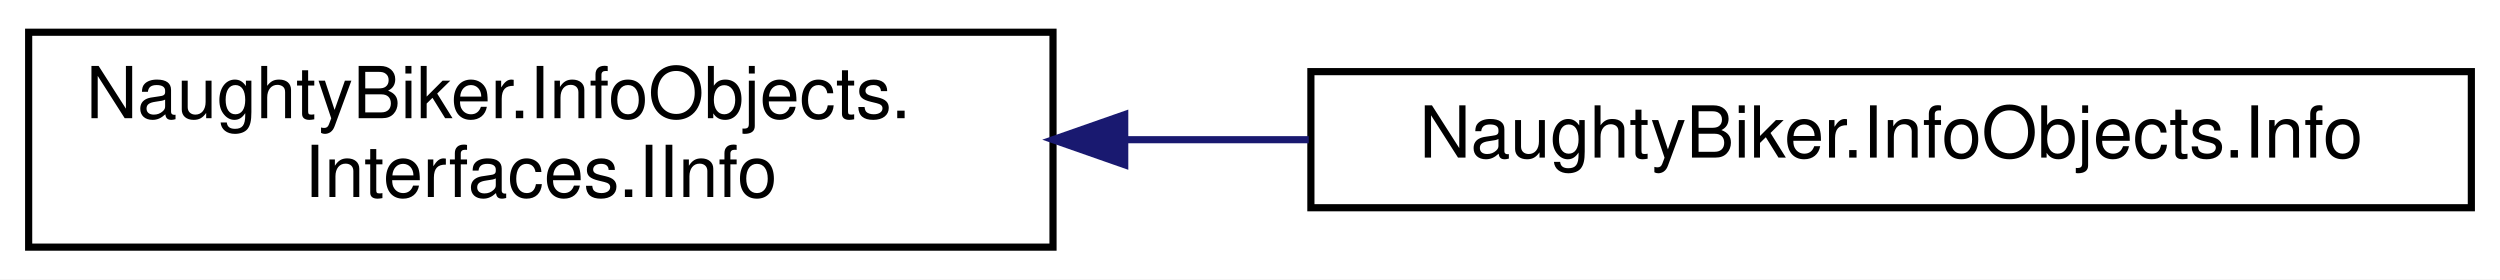
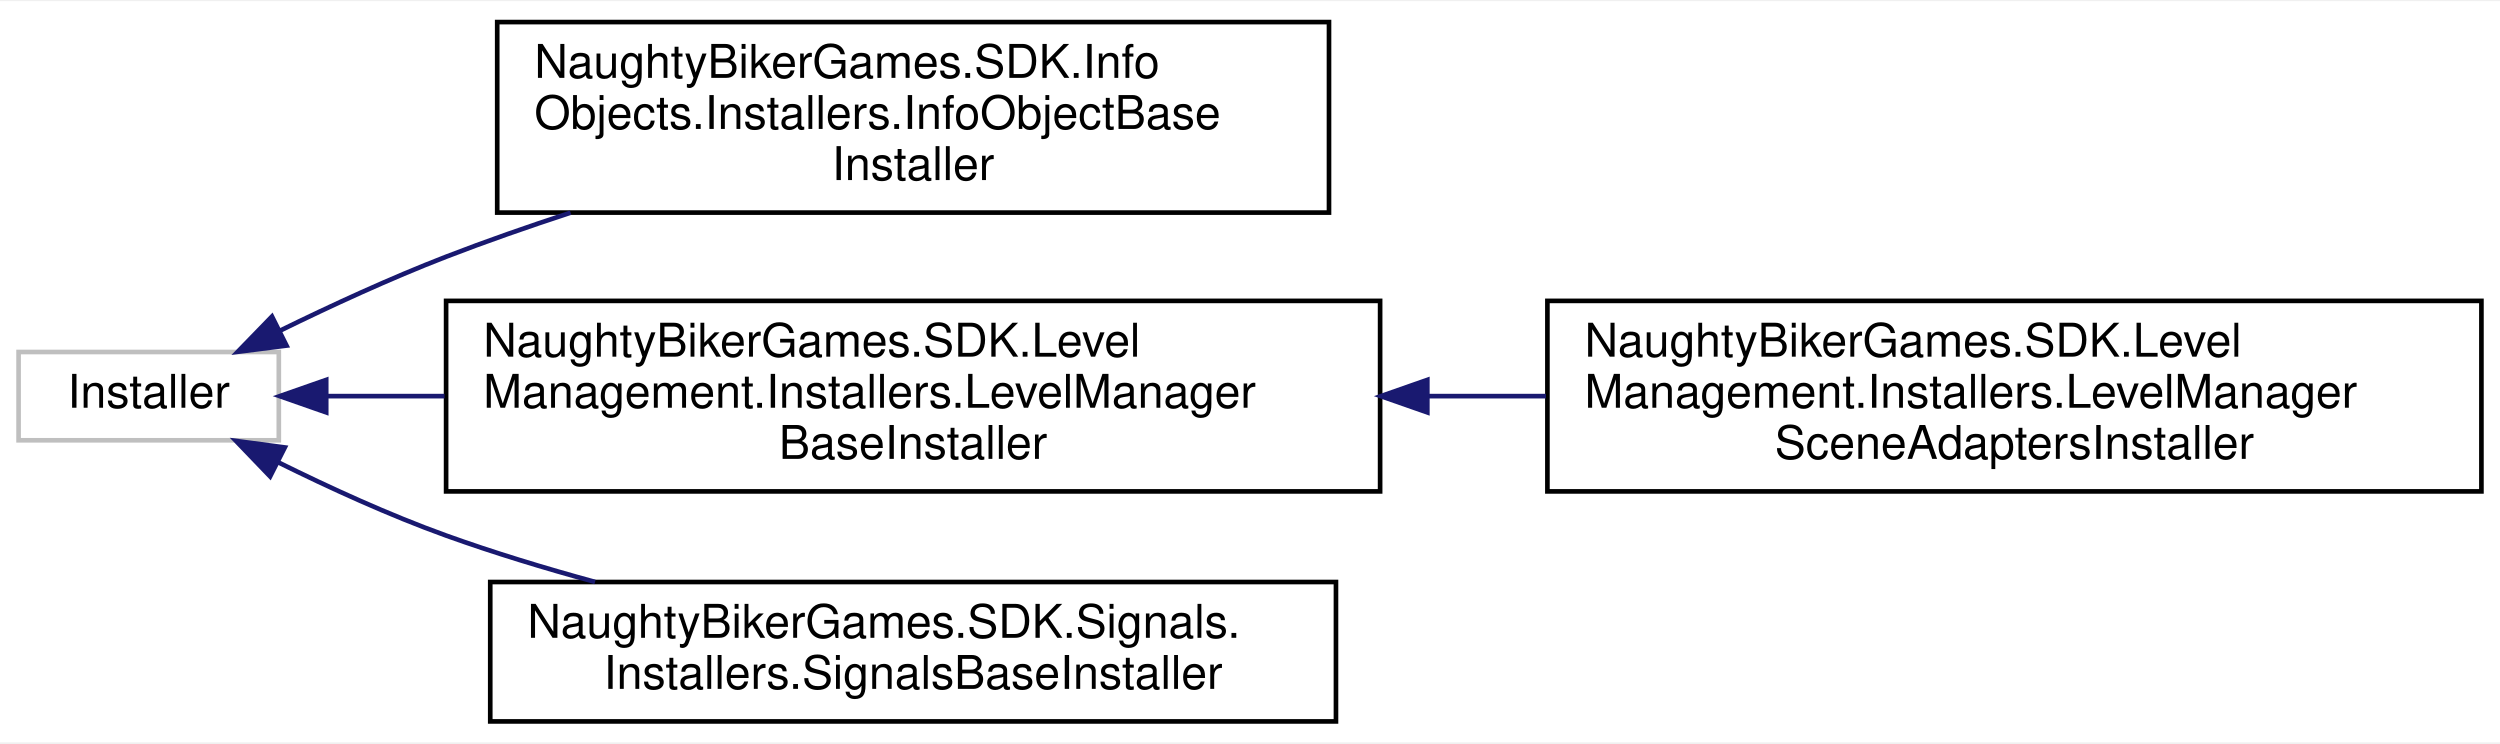
- <svg xmlns="http://www.w3.org/2000/svg" xmlns:xlink="http://www.w3.org/1999/xlink" width="349pt" height="39pt" viewBox="0.00 0.00 349.00 39.00">
-   <g id="graph0" class="graph" transform="scale(1 1) rotate(0) translate(4 35)">
-     <polygon fill="white" stroke="transparent" points="-4,4 -4,-35 345,-35 345,4 -4,4" />
+ <svg xmlns="http://www.w3.org/2000/svg" xmlns:xlink="http://www.w3.org/1999/xlink" width="538pt" height="160pt" viewBox="0.00 0.00 538.00 159.50">
+   <g id="graph0" class="graph" transform="scale(1 1) rotate(0) translate(4 155.5)">
+     <polygon fill="white" stroke="transparent" points="-4,4 -4,-155.5 534,-155.5 534,4 -4,4" />
    <g id="node1" class="node">
      <g id="a_node1">
-         <a xlink:href="d5/daf/interface_naughty_biker_1_1_info_objects_1_1_interfaces_1_1_i_info.html" target="_top" xlink:title=" ">
-           <polygon fill="white" stroke="black" points="0,-0.5 0,-30.5 143,-30.5 143,-0.5 0,-0.5" />
-           <text text-anchor="start" x="8" y="-18.5" font-family="Helvetica,sans-Serif" font-size="10.00">NaughtyBiker.InfoObjects.</text>
-           <text text-anchor="middle" x="71.5" y="-7.5" font-family="Helvetica,sans-Serif" font-size="10.00">Interfaces.IInfo</text>
+         <a xlink:title=" ">
+           <polygon fill="white" stroke="#bfbfbf" points="0,-61 0,-80 56,-80 56,-61 0,-61" />
+           <text text-anchor="middle" x="28" y="-68" font-family="Helvetica,sans-Serif" font-size="10.00">Installer</text>
        </a>
      </g>
    </g>
    <g id="node2" class="node">
      <g id="a_node2">
-         <a xlink:href="d6/d12/class_naughty_biker_1_1_info_objects_1_1_info.html" target="_top" xlink:title=" ">
-           <polygon fill="white" stroke="black" points="179,-6 179,-25 341,-25 341,-6 179,-6" />
-           <text text-anchor="middle" x="260" y="-13" font-family="Helvetica,sans-Serif" font-size="10.00">NaughtyBiker.InfoObjects.Info</text>
+         <a xlink:href="d0/dac/class_naughty_biker_games_1_1_s_d_k_1_1_info_objects_1_1_installers_1_1_info_object_base_installer.html" target="_top" xlink:title=" ">
+           <polygon fill="white" stroke="black" points="103,-110 103,-151 282,-151 282,-110 103,-110" />
+           <text text-anchor="start" x="111" y="-139" font-family="Helvetica,sans-Serif" font-size="10.00">NaughtyBikerGames.SDK.Info</text>
+           <text text-anchor="start" x="111" y="-128" font-family="Helvetica,sans-Serif" font-size="10.00">Objects.Installers.InfoObjectBase</text>
+           <text text-anchor="middle" x="192.5" y="-117" font-family="Helvetica,sans-Serif" font-size="10.00">Installer</text>
        </a>
      </g>
    </g>
    <g id="edge1" class="edge">
-       <path fill="none" stroke="midnightblue" d="M153.22,-15.5C161.67,-15.5 170.26,-15.5 178.7,-15.5" />
-       <polygon fill="midnightblue" stroke="midnightblue" points="153.01,-12 143.01,-15.5 153.01,-19 153.01,-12" />
+       <path fill="none" stroke="midnightblue" d="M56.22,-84.57C67.17,-89.94 80.03,-95.87 92,-100.5 100.58,-103.82 109.7,-107 118.79,-109.98" />
+       <polygon fill="midnightblue" stroke="midnightblue" points="57.66,-81.38 47.15,-80.04 54.53,-87.64 57.66,-81.38" />
+     </g>
+     <g id="node3" class="node">
+       <g id="a_node3">
+         <a xlink:href="d6/dcb/class_naughty_biker_games_1_1_s_d_k_1_1_level_management_1_1_installers_1_1_level_manager_base_installer.html" target="_top" xlink:title=" ">
+           <polygon fill="white" stroke="black" points="92,-50 92,-91 293,-91 293,-50 92,-50" />
+           <text text-anchor="start" x="100" y="-79" font-family="Helvetica,sans-Serif" font-size="10.00">NaughtyBikerGames.SDK.Level</text>
+           <text text-anchor="start" x="100" y="-68" font-family="Helvetica,sans-Serif" font-size="10.00">Management.Installers.LevelManager</text>
+           <text text-anchor="middle" x="192.5" y="-57" font-family="Helvetica,sans-Serif" font-size="10.00">BaseInstaller</text>
+         </a>
+       </g>
+     </g>
+     <g id="edge2" class="edge">
+       <path fill="none" stroke="midnightblue" d="M66.34,-70.5C74.16,-70.5 82.75,-70.5 91.66,-70.5" />
+       <polygon fill="midnightblue" stroke="midnightblue" points="66.2,-67 56.2,-70.5 66.2,-74 66.2,-67" />
+     </g>
+     <g id="node5" class="node">
+       <g id="a_node5">
+         <a xlink:href="df/d52/class_naughty_biker_games_1_1_s_d_k_1_1_signals_1_1_installers_1_1_signals_base_installer.html" target="_top" xlink:title=" ">
+           <polygon fill="white" stroke="black" points="101.5,-0.5 101.5,-30.5 283.5,-30.5 283.5,-0.5 101.5,-0.5" />
+           <text text-anchor="start" x="109.5" y="-18.5" font-family="Helvetica,sans-Serif" font-size="10.00">NaughtyBikerGames.SDK.Signals.</text>
+           <text text-anchor="middle" x="192.5" y="-7.5" font-family="Helvetica,sans-Serif" font-size="10.00">Installers.SignalsBaseInstaller</text>
+         </a>
+       </g>
+     </g>
+     <g id="edge4" class="edge">
+       <path fill="none" stroke="midnightblue" d="M55.87,-56.26C66.86,-50.82 79.83,-44.88 92,-40.5 102.22,-36.82 113.22,-33.48 124.05,-30.52" />
+       <polygon fill="midnightblue" stroke="midnightblue" points="54.13,-53.22 46.79,-60.86 57.29,-59.46 54.13,-53.22" />
+     </g>
+     <g id="node4" class="node">
+       <g id="a_node4">
+         <a xlink:href="d7/d66/class_naughty_biker_games_1_1_s_d_k_1_1_level_management_1_1_installers_1_1_level_manager_scene_adapters_installer.html" target="_top" xlink:title=" ">
+           <polygon fill="white" stroke="black" points="329,-50 329,-91 530,-91 530,-50 329,-50" />
+           <text text-anchor="start" x="337" y="-79" font-family="Helvetica,sans-Serif" font-size="10.00">NaughtyBikerGames.SDK.Level</text>
+           <text text-anchor="start" x="337" y="-68" font-family="Helvetica,sans-Serif" font-size="10.00">Management.Installers.LevelManager</text>
+           <text text-anchor="middle" x="429.5" y="-57" font-family="Helvetica,sans-Serif" font-size="10.00">SceneAdaptersInstaller</text>
+         </a>
+       </g>
+     </g>
+     <g id="edge3" class="edge">
+       <path fill="none" stroke="midnightblue" d="M303.41,-70.5C311.84,-70.5 320.32,-70.5 328.68,-70.5" />
+       <polygon fill="midnightblue" stroke="midnightblue" points="303.16,-67 293.16,-70.5 303.16,-74 303.16,-67" />
    </g>
  </g>
</svg>
